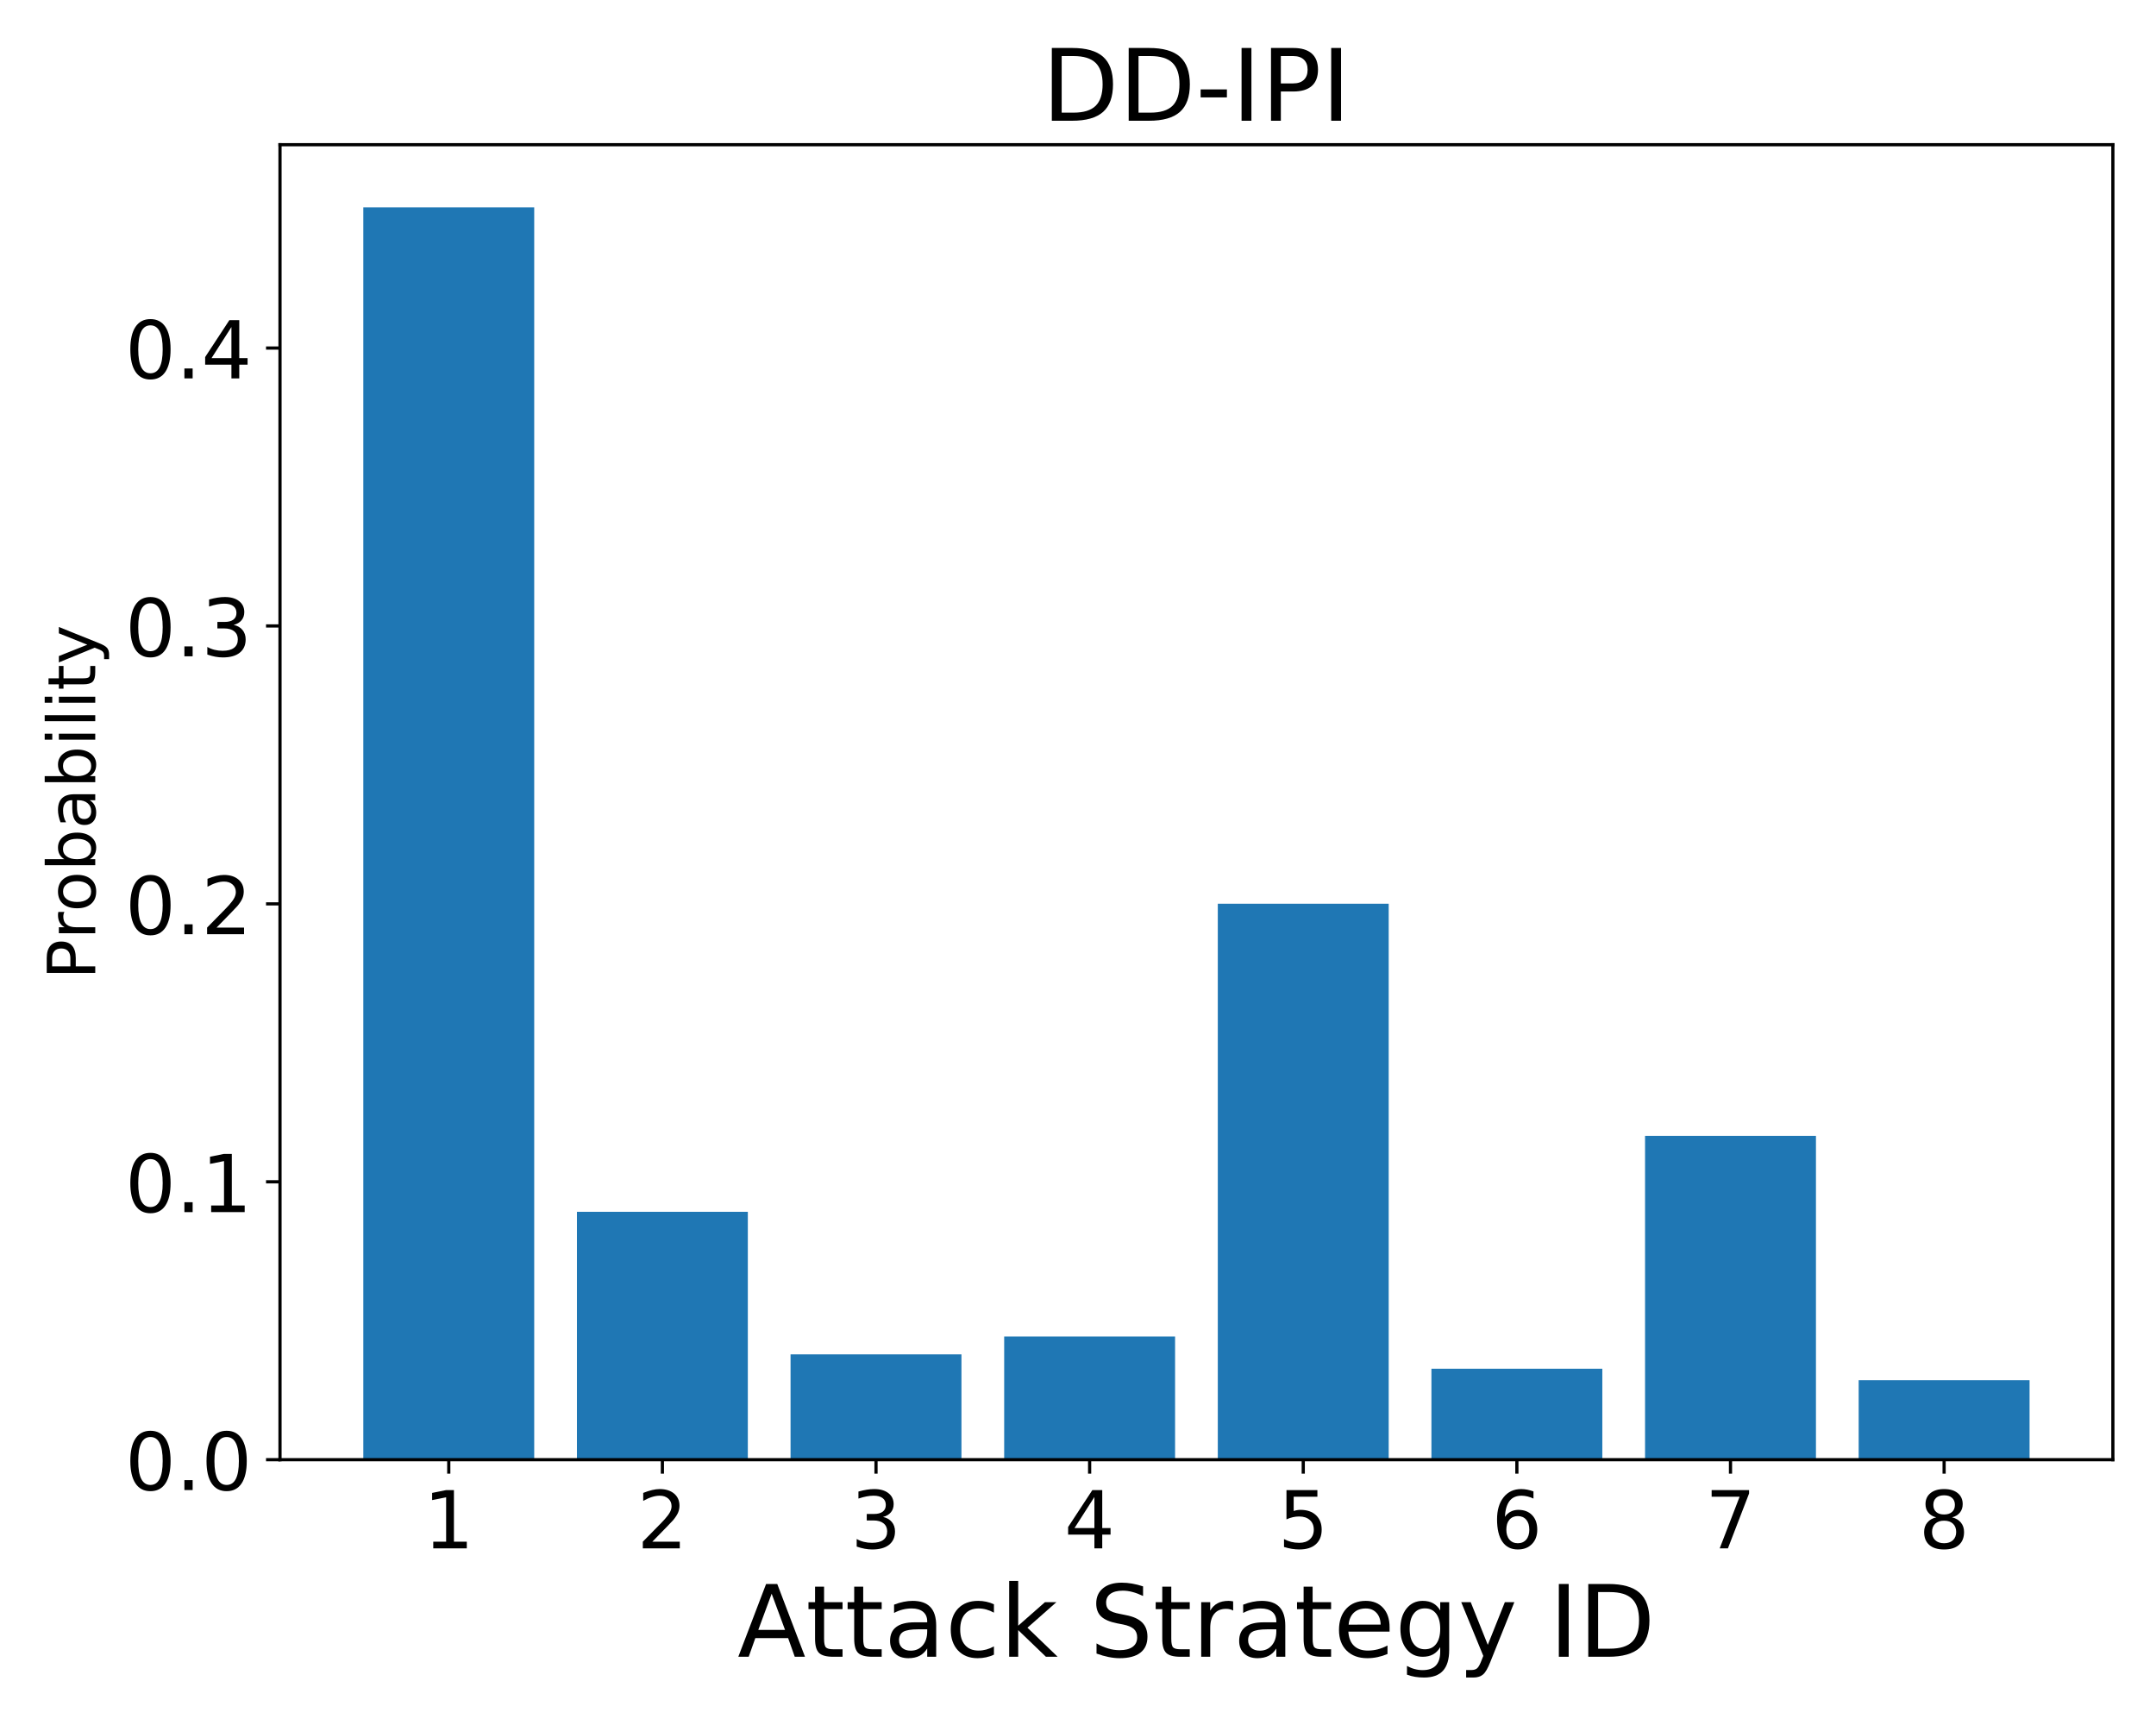
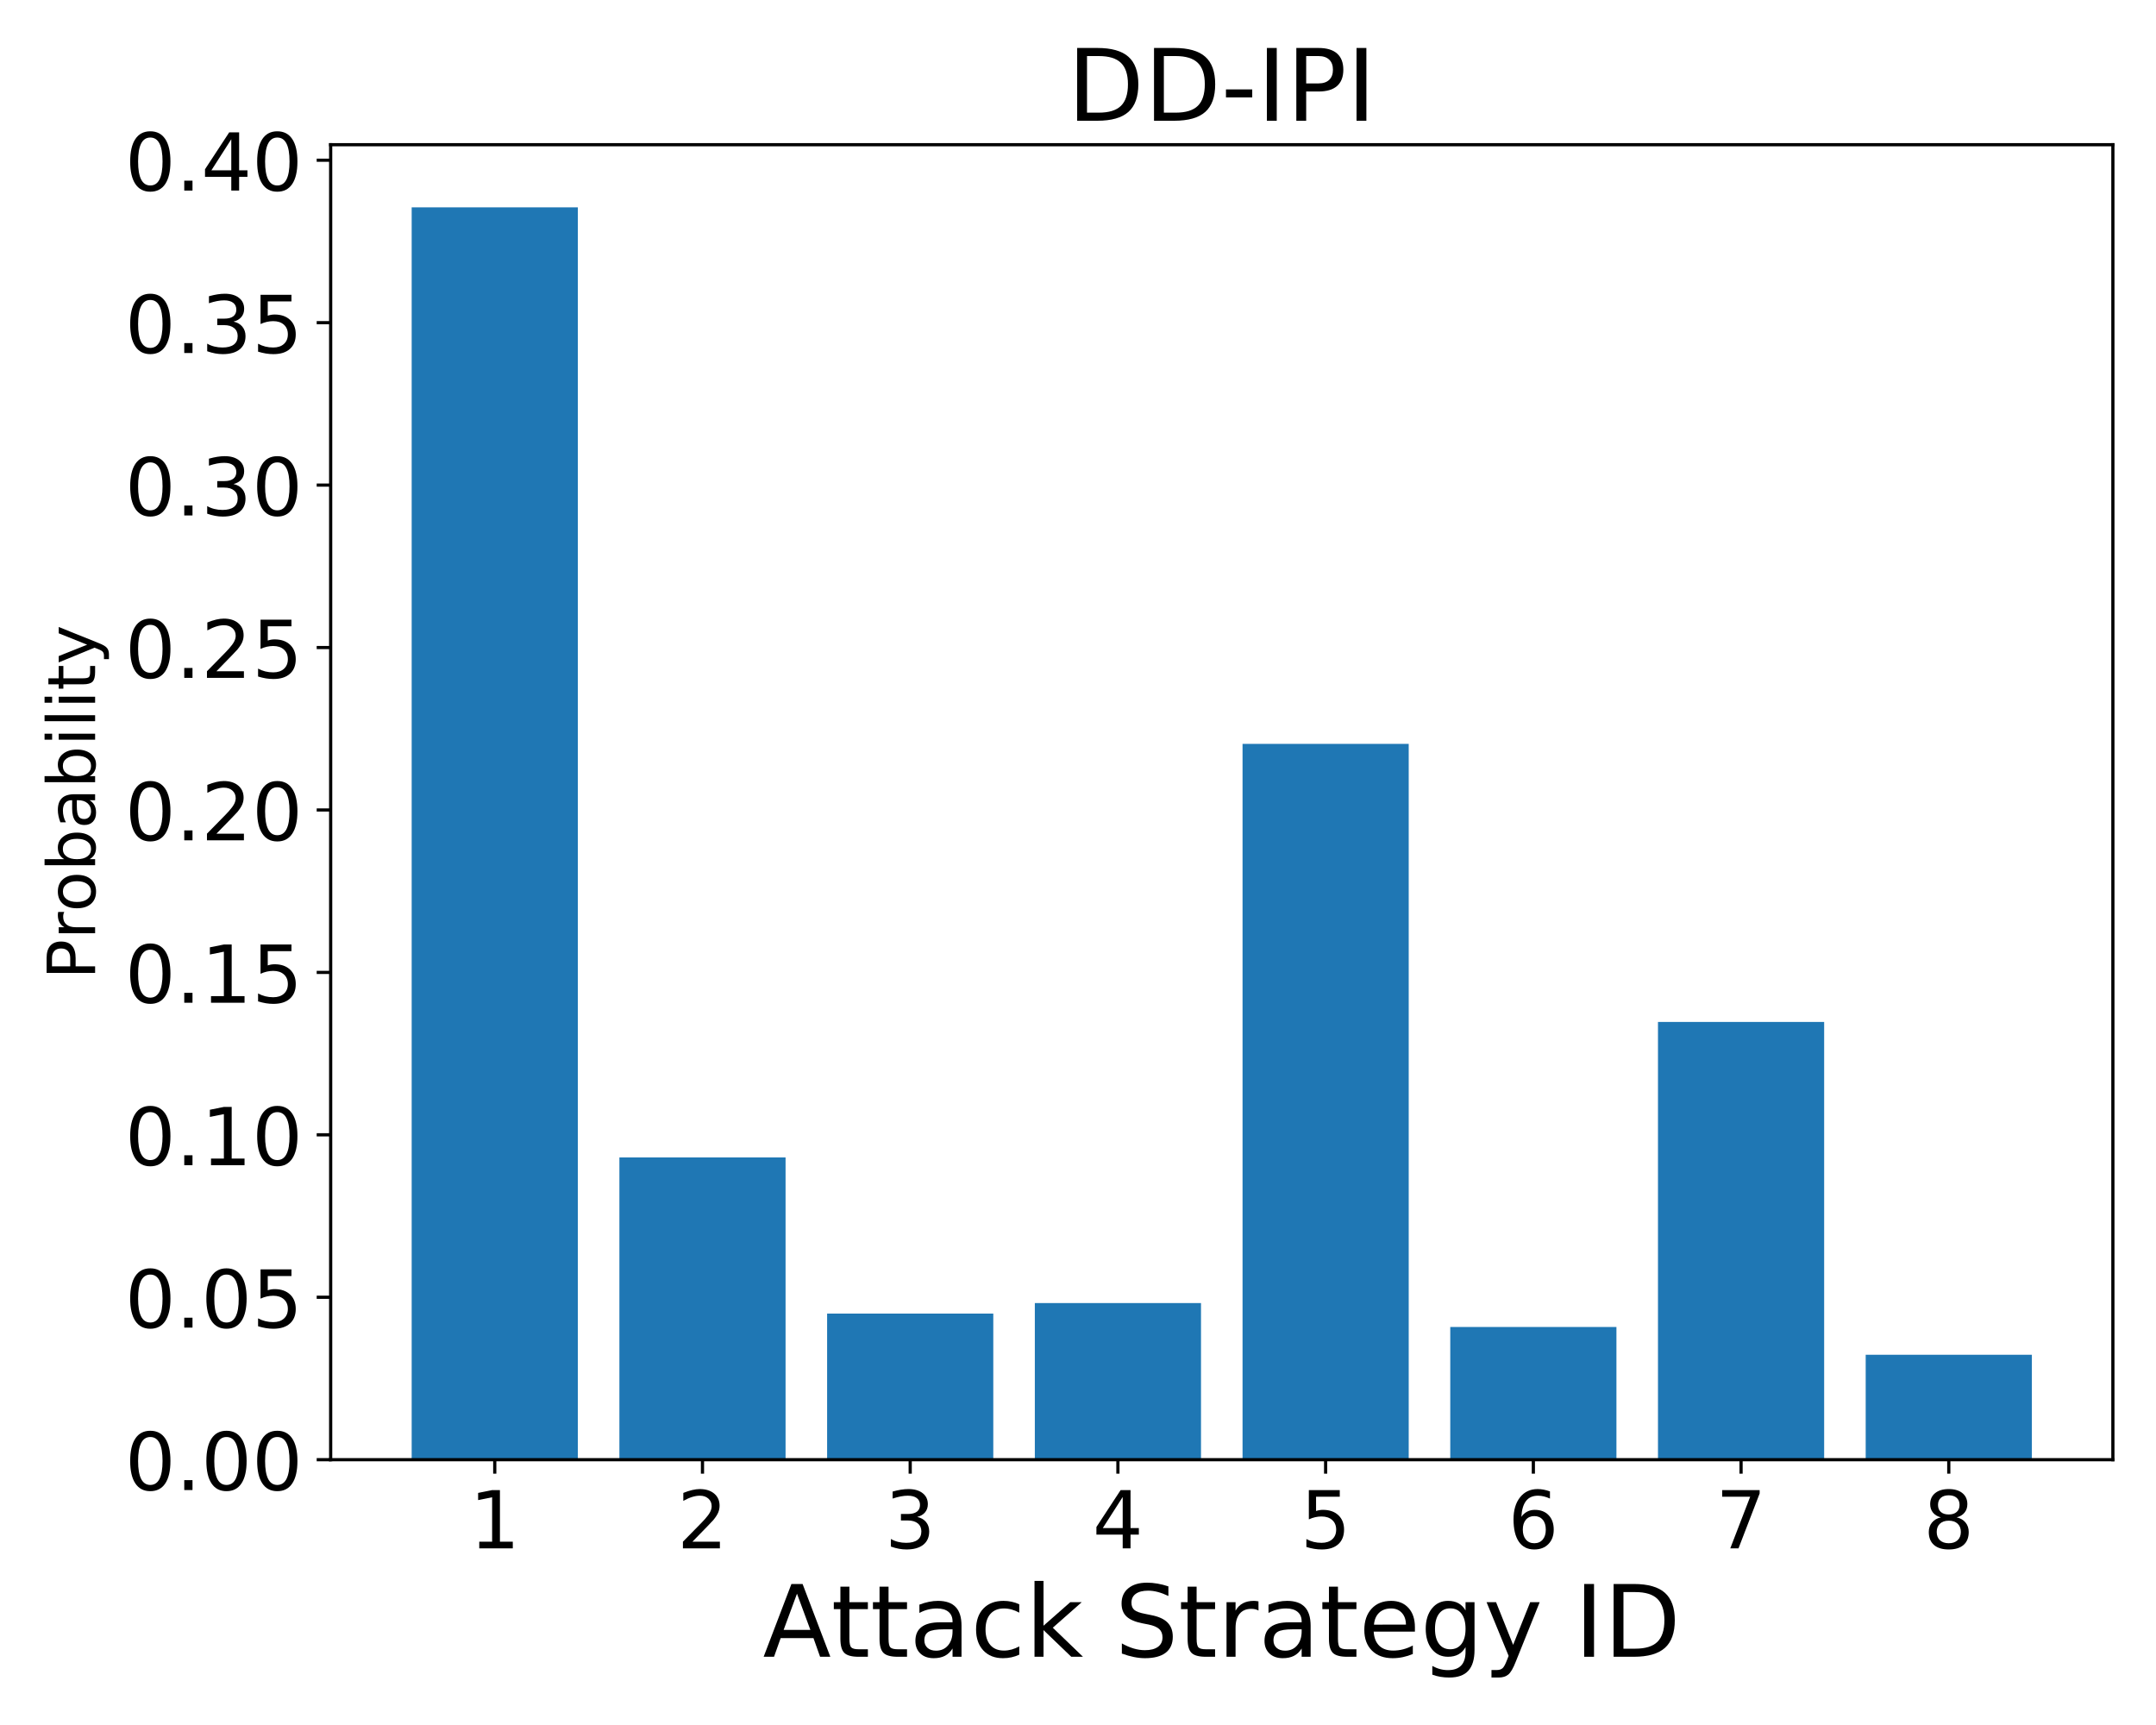
<svg xmlns="http://www.w3.org/2000/svg" xmlns:xlink="http://www.w3.org/1999/xlink" height="432pt" version="1.1" viewBox="0 0 540 432" width="540pt">
  <defs>
    <style type="text/css">
*{stroke-linecap:butt;stroke-linejoin:round;}
  </style>
  </defs>
  <g id="figure_1">
    <g id="patch_1">
      <path d="M 0 432  L 540 432  L 540 0  L 0 0  z " style="fill:#ffffff;" />
    </g>
    <g id="axes_1">
      <g id="patch_2">
-         <path d="M 70.13 365.56  L 529.2 365.56  L 529.2 36.24  L 70.13 36.24  z " style="fill:#ffffff;" />
+         <path d="M 82.82 365.56  L 529.2 365.56  L 529.2 36.24  L 82.82 36.24  z " style="fill:#ffffff;" />
      </g>
      <g id="patch_3">
-         <path clip-path="url(#pf186c8afc7)" d="M 90.997 365.56  L 133.801 365.56  L 133.801 51.922  L 90.997 51.922  z " style="fill:#1f77b4;" />
+         <path clip-path="url(#p97750544a1)" d="M 103.11 365.56  L 144.731 365.56  L 144.731 51.922  L 103.11 51.922  z " style="fill:#1f77b4;" />
      </g>
      <g id="patch_4">
-         <path clip-path="url(#pf186c8afc7)" d="M 144.501 365.56  L 187.305 365.56  L 187.305 303.478  L 144.501 303.478  z " style="fill:#1f77b4;" />
+         <path clip-path="url(#p97750544a1)" d="M 155.136 365.56  L 196.756 365.56  L 196.756 289.856  L 155.136 289.856  z " style="fill:#1f77b4;" />
      </g>
      <g id="patch_5">
-         <path clip-path="url(#pf186c8afc7)" d="M 198.006 365.56  L 240.81 365.56  L 240.81 339.184  L 198.006 339.184  z " style="fill:#1f77b4;" />
+         <path clip-path="url(#p97750544a1)" d="M 207.161 365.56  L 248.782 365.56  L 248.782 328.964  L 207.161 328.964  z " style="fill:#1f77b4;" />
      </g>
      <g id="patch_6">
-         <path clip-path="url(#pf186c8afc7)" d="M 251.511 365.56  L 294.315 365.56  L 294.315 334.699  L 251.511 334.699  z " style="fill:#1f77b4;" />
+         <path clip-path="url(#p97750544a1)" d="M 259.187 365.56  L 300.807 365.56  L 300.807 326.336  L 259.187 326.336  z " style="fill:#1f77b4;" />
      </g>
      <g id="patch_7">
-         <path clip-path="url(#pf186c8afc7)" d="M 305.015 365.56  L 347.819 365.56  L 347.819 226.325  L 305.015 226.325  z " style="fill:#1f77b4;" />
+         <path clip-path="url(#p97750544a1)" d="M 311.213 365.56  L 352.833 365.56  L 352.833 186.289  L 311.213 186.289  z " style="fill:#1f77b4;" />
      </g>
      <g id="patch_8">
-         <path clip-path="url(#pf186c8afc7)" d="M 358.52 365.56  L 401.324 365.56  L 401.324 342.773  L 358.52 342.773  z " style="fill:#1f77b4;" />
+         <path clip-path="url(#p97750544a1)" d="M 363.238 365.56  L 404.859 365.56  L 404.859 332.326  L 363.238 332.326  z " style="fill:#1f77b4;" />
      </g>
      <g id="patch_9">
-         <path clip-path="url(#pf186c8afc7)" d="M 412.025 365.56  L 454.829 365.56  L 454.829 284.459  L 412.025 284.459  z " style="fill:#1f77b4;" />
+         <path clip-path="url(#p97750544a1)" d="M 415.264 365.56  L 456.884 365.56  L 456.884 255.926  L 415.264 255.926  z " style="fill:#1f77b4;" />
      </g>
      <g id="patch_10">
-         <path clip-path="url(#pf186c8afc7)" d="M 465.529 365.56  L 508.333 365.56  L 508.333 345.644  L 465.529 345.644  z " style="fill:#1f77b4;" />
+         <path clip-path="url(#p97750544a1)" d="M 467.289 365.56  L 508.91 365.56  L 508.91 339.282  L 467.289 339.282  z " style="fill:#1f77b4;" />
      </g>
      <g id="matplotlib.axis_1">
        <g id="xtick_1">
          <g id="line2d_1">
            <defs>
-               <path d="M 0 0  L 0 3.5  " id="m4b13f8be29" style="stroke:#000000;stroke-width:0.8;" />
-             </defs>
-             <g>
-               <use style="stroke:#000000;stroke-width:0.8;" x="112.399" xlink:href="#m4b13f8be29" y="365.56" />
+               <path d="M 0 0  L 0 3.5  " id="m8340ebb035" style="stroke:#000000;stroke-width:0.8;" />
+             </defs>
+             <g>
+               <use style="stroke:#000000;stroke-width:0.8;" x="123.92" xlink:href="#m8340ebb035" y="365.56" />
            </g>
          </g>
          <g id="text_1">
            <defs>
              <path d="M 12.406 8.297  L 28.516 8.297  L 28.516 63.922  L 10.984 60.406  L 10.984 69.391  L 28.422 72.906  L 38.281 72.906  L 38.281 8.297  L 54.391 8.297  L 54.391 0  L 12.406 0  z " id="DejaVuSans-49" />
            </defs>
-             <g transform="translate(106.0362 387.7569)scale(0.2 -0.2)">
+             <g transform="translate(117.5578 387.7569)scale(0.2 -0.2)">
              <use xlink:href="#DejaVuSans-49" />
            </g>
          </g>
        </g>
        <g id="xtick_2">
          <g id="line2d_2">
            <g>
-               <use style="stroke:#000000;stroke-width:0.8;" x="165.903" xlink:href="#m4b13f8be29" y="365.56" />
+               <use style="stroke:#000000;stroke-width:0.8;" x="175.946" xlink:href="#m8340ebb035" y="365.56" />
            </g>
          </g>
          <g id="text_2">
            <defs>
              <path d="M 19.188 8.297  L 53.609 8.297  L 53.609 0  L 7.328 0  L 7.328 8.297  Q 12.938 14.109 22.625 23.891  Q 32.328 33.688 34.812 36.531  Q 39.547 41.844 41.422 45.531  Q 43.312 49.219 43.312 52.781  Q 43.312 58.594 39.234 62.25  Q 35.156 65.922 28.609 65.922  Q 23.969 65.922 18.812 64.312  Q 13.672 62.703 7.812 59.422  L 7.812 69.391  Q 13.766 71.781 18.938 73  Q 24.125 74.219 28.422 74.219  Q 39.75 74.219 46.484 68.547  Q 53.219 62.891 53.219 53.422  Q 53.219 48.922 51.531 44.891  Q 49.859 40.875 45.406 35.406  Q 44.188 33.984 37.641 27.219  Q 31.109 20.453 19.188 8.297  z " id="DejaVuSans-50" />
            </defs>
-             <g transform="translate(159.5408 387.7569)scale(0.2 -0.2)">
+             <g transform="translate(169.5834 387.7569)scale(0.2 -0.2)">
              <use xlink:href="#DejaVuSans-50" />
            </g>
          </g>
        </g>
        <g id="xtick_3">
          <g id="line2d_3">
            <g>
-               <use style="stroke:#000000;stroke-width:0.8;" x="219.408" xlink:href="#m4b13f8be29" y="365.56" />
+               <use style="stroke:#000000;stroke-width:0.8;" x="227.972" xlink:href="#m8340ebb035" y="365.56" />
            </g>
          </g>
          <g id="text_3">
            <defs>
              <path d="M 40.578 39.312  Q 47.656 37.797 51.625 33  Q 55.609 28.219 55.609 21.188  Q 55.609 10.406 48.188 4.484  Q 40.766 -1.422 27.094 -1.422  Q 22.516 -1.422 17.656 -0.516  Q 12.797 0.391 7.625 2.203  L 7.625 11.719  Q 11.719 9.328 16.594 8.109  Q 21.484 6.891 26.812 6.891  Q 36.078 6.891 40.938 10.547  Q 45.797 14.203 45.797 21.188  Q 45.797 27.641 41.281 31.266  Q 36.766 34.906 28.719 34.906  L 20.219 34.906  L 20.219 43.016  L 29.109 43.016  Q 36.375 43.016 40.234 45.922  Q 44.094 48.828 44.094 54.297  Q 44.094 59.906 40.109 62.906  Q 36.141 65.922 28.719 65.922  Q 24.656 65.922 20.016 65.031  Q 15.375 64.156 9.812 62.312  L 9.812 71.094  Q 15.438 72.656 20.344 73.438  Q 25.25 74.219 29.594 74.219  Q 40.828 74.219 47.359 69.109  Q 53.906 64.016 53.906 55.328  Q 53.906 49.266 50.438 45.094  Q 46.969 40.922 40.578 39.312  z " id="DejaVuSans-51" />
            </defs>
-             <g transform="translate(213.0455 387.7569)scale(0.2 -0.2)">
+             <g transform="translate(221.609 387.7569)scale(0.2 -0.2)">
              <use xlink:href="#DejaVuSans-51" />
            </g>
          </g>
        </g>
        <g id="xtick_4">
          <g id="line2d_4">
            <g>
-               <use style="stroke:#000000;stroke-width:0.8;" x="272.913" xlink:href="#m4b13f8be29" y="365.56" />
+               <use style="stroke:#000000;stroke-width:0.8;" x="279.997" xlink:href="#m8340ebb035" y="365.56" />
            </g>
          </g>
          <g id="text_4">
            <defs>
              <path d="M 37.797 64.312  L 12.891 25.391  L 37.797 25.391  z M 35.203 72.906  L 47.609 72.906  L 47.609 25.391  L 58.016 25.391  L 58.016 17.188  L 47.609 17.188  L 47.609 0  L 37.797 0  L 37.797 17.188  L 4.891 17.188  L 4.891 26.703  z " id="DejaVuSans-52" />
            </defs>
-             <g transform="translate(266.5502 387.7569)scale(0.2 -0.2)">
+             <g transform="translate(273.6347 387.7569)scale(0.2 -0.2)">
              <use xlink:href="#DejaVuSans-52" />
            </g>
          </g>
        </g>
        <g id="xtick_5">
          <g id="line2d_5">
            <g>
-               <use style="stroke:#000000;stroke-width:0.8;" x="326.417" xlink:href="#m4b13f8be29" y="365.56" />
+               <use style="stroke:#000000;stroke-width:0.8;" x="332.023" xlink:href="#m8340ebb035" y="365.56" />
            </g>
          </g>
          <g id="text_5">
            <defs>
              <path d="M 10.797 72.906  L 49.516 72.906  L 49.516 64.594  L 19.828 64.594  L 19.828 46.734  Q 21.969 47.469 24.109 47.828  Q 26.266 48.188 28.422 48.188  Q 40.625 48.188 47.75 41.5  Q 54.891 34.812 54.891 23.391  Q 54.891 11.625 47.562 5.094  Q 40.234 -1.422 26.906 -1.422  Q 22.312 -1.422 17.547 -0.641  Q 12.797 0.141 7.719 1.703  L 7.719 11.625  Q 12.109 9.234 16.797 8.062  Q 21.484 6.891 26.703 6.891  Q 35.156 6.891 40.078 11.328  Q 45.016 15.766 45.016 23.391  Q 45.016 31 40.078 35.438  Q 35.156 39.891 26.703 39.891  Q 22.75 39.891 18.812 39.016  Q 14.891 38.141 10.797 36.281  z " id="DejaVuSans-53" />
            </defs>
-             <g transform="translate(320.0548 387.7569)scale(0.2 -0.2)">
+             <g transform="translate(325.6603 387.7569)scale(0.2 -0.2)">
              <use xlink:href="#DejaVuSans-53" />
            </g>
          </g>
        </g>
        <g id="xtick_6">
          <g id="line2d_6">
            <g>
-               <use style="stroke:#000000;stroke-width:0.8;" x="379.922" xlink:href="#m4b13f8be29" y="365.56" />
+               <use style="stroke:#000000;stroke-width:0.8;" x="384.048" xlink:href="#m8340ebb035" y="365.56" />
            </g>
          </g>
          <g id="text_6">
            <defs>
              <path d="M 33.016 40.375  Q 26.375 40.375 22.484 35.828  Q 18.609 31.297 18.609 23.391  Q 18.609 15.531 22.484 10.953  Q 26.375 6.391 33.016 6.391  Q 39.656 6.391 43.531 10.953  Q 47.406 15.531 47.406 23.391  Q 47.406 31.297 43.531 35.828  Q 39.656 40.375 33.016 40.375  z M 52.594 71.297  L 52.594 62.312  Q 48.875 64.062 45.094 64.984  Q 41.312 65.922 37.594 65.922  Q 27.828 65.922 22.672 59.328  Q 17.531 52.734 16.797 39.406  Q 19.672 43.656 24.016 45.922  Q 28.375 48.188 33.594 48.188  Q 44.578 48.188 50.953 41.516  Q 57.328 34.859 57.328 23.391  Q 57.328 12.156 50.688 5.359  Q 44.047 -1.422 33.016 -1.422  Q 20.359 -1.422 13.672 8.266  Q 6.984 17.969 6.984 36.375  Q 6.984 53.656 15.188 63.938  Q 23.391 74.219 37.203 74.219  Q 40.922 74.219 44.703 73.484  Q 48.484 72.75 52.594 71.297  z " id="DejaVuSans-54" />
            </defs>
-             <g transform="translate(373.5595 387.7569)scale(0.2 -0.2)">
+             <g transform="translate(377.686 387.7569)scale(0.2 -0.2)">
              <use xlink:href="#DejaVuSans-54" />
            </g>
          </g>
        </g>
        <g id="xtick_7">
          <g id="line2d_7">
            <g>
-               <use style="stroke:#000000;stroke-width:0.8;" x="433.427" xlink:href="#m4b13f8be29" y="365.56" />
+               <use style="stroke:#000000;stroke-width:0.8;" x="436.074" xlink:href="#m8340ebb035" y="365.56" />
            </g>
          </g>
          <g id="text_7">
            <defs>
              <path d="M 8.203 72.906  L 55.078 72.906  L 55.078 68.703  L 28.609 0  L 18.312 0  L 43.219 64.594  L 8.203 64.594  z " id="DejaVuSans-55" />
            </defs>
-             <g transform="translate(427.0642 387.7569)scale(0.2 -0.2)">
+             <g transform="translate(429.7116 387.7569)scale(0.2 -0.2)">
              <use xlink:href="#DejaVuSans-55" />
            </g>
          </g>
        </g>
        <g id="xtick_8">
          <g id="line2d_8">
            <g>
-               <use style="stroke:#000000;stroke-width:0.8;" x="486.931" xlink:href="#m4b13f8be29" y="365.56" />
+               <use style="stroke:#000000;stroke-width:0.8;" x="488.1" xlink:href="#m8340ebb035" y="365.56" />
            </g>
          </g>
          <g id="text_8">
            <defs>
              <path d="M 31.781 34.625  Q 24.75 34.625 20.719 30.859  Q 16.703 27.094 16.703 20.516  Q 16.703 13.922 20.719 10.156  Q 24.75 6.391 31.781 6.391  Q 38.812 6.391 42.859 10.172  Q 46.922 13.969 46.922 20.516  Q 46.922 27.094 42.891 30.859  Q 38.875 34.625 31.781 34.625  z M 21.922 38.812  Q 15.578 40.375 12.031 44.719  Q 8.5 49.078 8.5 55.328  Q 8.5 64.062 14.719 69.141  Q 20.953 74.219 31.781 74.219  Q 42.672 74.219 48.875 69.141  Q 55.078 64.062 55.078 55.328  Q 55.078 49.078 51.531 44.719  Q 48 40.375 41.703 38.812  Q 48.828 37.156 52.797 32.312  Q 56.781 27.484 56.781 20.516  Q 56.781 9.906 50.312 4.234  Q 43.844 -1.422 31.781 -1.422  Q 19.734 -1.422 13.25 4.234  Q 6.781 9.906 6.781 20.516  Q 6.781 27.484 10.781 32.312  Q 14.797 37.156 21.922 38.812  z M 18.312 54.391  Q 18.312 48.734 21.844 45.562  Q 25.391 42.391 31.781 42.391  Q 38.141 42.391 41.719 45.562  Q 45.312 48.734 45.312 54.391  Q 45.312 60.062 41.719 63.234  Q 38.141 66.406 31.781 66.406  Q 25.391 66.406 21.844 63.234  Q 18.312 60.062 18.312 54.391  z " id="DejaVuSans-56" />
            </defs>
-             <g transform="translate(480.5688 387.7569)scale(0.2 -0.2)">
+             <g transform="translate(481.7372 387.7569)scale(0.2 -0.2)">
              <use xlink:href="#DejaVuSans-56" />
            </g>
          </g>
        </g>
        <g id="text_9">
          <defs>
            <path d="M 34.188 63.188  L 20.797 26.906  L 47.609 26.906  z M 28.609 72.906  L 39.797 72.906  L 67.578 0  L 57.328 0  L 50.688 18.703  L 17.828 18.703  L 11.188 0  L 0.781 0  z " id="DejaVuSans-65" />
            <path d="M 18.312 70.219  L 18.312 54.688  L 36.812 54.688  L 36.812 47.703  L 18.312 47.703  L 18.312 18.016  Q 18.312 11.328 20.141 9.422  Q 21.969 7.516 27.594 7.516  L 36.812 7.516  L 36.812 0  L 27.594 0  Q 17.188 0 13.234 3.875  Q 9.281 7.766 9.281 18.016  L 9.281 47.703  L 2.688 47.703  L 2.688 54.688  L 9.281 54.688  L 9.281 70.219  z " id="DejaVuSans-116" />
            <path d="M 34.281 27.484  Q 23.391 27.484 19.188 25  Q 14.984 22.516 14.984 16.5  Q 14.984 11.719 18.141 8.906  Q 21.297 6.109 26.703 6.109  Q 34.188 6.109 38.703 11.406  Q 43.219 16.703 43.219 25.484  L 43.219 27.484  z M 52.203 31.203  L 52.203 0  L 43.219 0  L 43.219 8.297  Q 40.141 3.328 35.547 0.953  Q 30.953 -1.422 24.312 -1.422  Q 15.922 -1.422 10.953 3.297  Q 6 8.016 6 15.922  Q 6 25.141 12.172 29.828  Q 18.359 34.516 30.609 34.516  L 43.219 34.516  L 43.219 35.406  Q 43.219 41.609 39.141 45  Q 35.062 48.391 27.688 48.391  Q 23 48.391 18.547 47.266  Q 14.109 46.141 10.016 43.891  L 10.016 52.203  Q 14.938 54.109 19.578 55.047  Q 24.219 56 28.609 56  Q 40.484 56 46.344 49.844  Q 52.203 43.703 52.203 31.203  z " id="DejaVuSans-97" />
            <path d="M 48.781 52.594  L 48.781 44.188  Q 44.969 46.297 41.141 47.344  Q 37.312 48.391 33.406 48.391  Q 24.656 48.391 19.812 42.844  Q 14.984 37.312 14.984 27.297  Q 14.984 17.281 19.812 11.734  Q 24.656 6.203 33.406 6.203  Q 37.312 6.203 41.141 7.25  Q 44.969 8.297 48.781 10.406  L 48.781 2.094  Q 45.016 0.344 40.984 -0.531  Q 36.969 -1.422 32.422 -1.422  Q 20.062 -1.422 12.781 6.344  Q 5.516 14.109 5.516 27.297  Q 5.516 40.672 12.859 48.328  Q 20.219 56 33.016 56  Q 37.156 56 41.109 55.141  Q 45.062 54.297 48.781 52.594  z " id="DejaVuSans-99" />
            <path d="M 9.078 75.984  L 18.109 75.984  L 18.109 31.109  L 44.922 54.688  L 56.391 54.688  L 27.391 29.109  L 57.625 0  L 45.906 0  L 18.109 26.703  L 18.109 0  L 9.078 0  z " id="DejaVuSans-107" />
            <path id="DejaVuSans-32" />
            <path d="M 53.516 70.516  L 53.516 60.891  Q 47.906 63.578 42.922 64.891  Q 37.938 66.219 33.297 66.219  Q 25.25 66.219 20.875 63.094  Q 16.5 59.969 16.5 54.203  Q 16.5 49.359 19.406 46.891  Q 22.312 44.438 30.422 42.922  L 36.375 41.703  Q 47.406 39.594 52.656 34.297  Q 57.906 29 57.906 20.125  Q 57.906 9.516 50.797 4.047  Q 43.703 -1.422 29.984 -1.422  Q 24.812 -1.422 18.969 -0.25  Q 13.141 0.922 6.891 3.219  L 6.891 13.375  Q 12.891 10.016 18.656 8.297  Q 24.422 6.594 29.984 6.594  Q 38.422 6.594 43.016 9.906  Q 47.609 13.234 47.609 19.391  Q 47.609 24.75 44.312 27.781  Q 41.016 30.812 33.5 32.328  L 27.484 33.5  Q 16.453 35.688 11.516 40.375  Q 6.594 45.062 6.594 53.422  Q 6.594 63.094 13.406 68.656  Q 20.219 74.219 32.172 74.219  Q 37.312 74.219 42.625 73.281  Q 47.953 72.359 53.516 70.516  z " id="DejaVuSans-83" />
            <path d="M 41.109 46.297  Q 39.594 47.172 37.812 47.578  Q 36.031 48 33.891 48  Q 26.266 48 22.188 43.047  Q 18.109 38.094 18.109 28.812  L 18.109 0  L 9.078 0  L 9.078 54.688  L 18.109 54.688  L 18.109 46.188  Q 20.953 51.172 25.484 53.578  Q 30.031 56 36.531 56  Q 37.453 56 38.578 55.875  Q 39.703 55.766 41.062 55.516  z " id="DejaVuSans-114" />
            <path d="M 56.203 29.594  L 56.203 25.203  L 14.891 25.203  Q 15.484 15.922 20.484 11.062  Q 25.484 6.203 34.422 6.203  Q 39.594 6.203 44.453 7.469  Q 49.312 8.734 54.109 11.281  L 54.109 2.781  Q 49.266 0.734 44.188 -0.344  Q 39.109 -1.422 33.891 -1.422  Q 20.797 -1.422 13.156 6.188  Q 5.516 13.812 5.516 26.812  Q 5.516 40.234 12.766 48.109  Q 20.016 56 32.328 56  Q 43.359 56 49.781 48.891  Q 56.203 41.797 56.203 29.594  z M 47.219 32.234  Q 47.125 39.594 43.094 43.984  Q 39.062 48.391 32.422 48.391  Q 24.906 48.391 20.391 44.141  Q 15.875 39.891 15.188 32.172  z " id="DejaVuSans-101" />
            <path d="M 45.406 27.984  Q 45.406 37.75 41.375 43.109  Q 37.359 48.484 30.078 48.484  Q 22.859 48.484 18.828 43.109  Q 14.797 37.75 14.797 27.984  Q 14.797 18.266 18.828 12.891  Q 22.859 7.516 30.078 7.516  Q 37.359 7.516 41.375 12.891  Q 45.406 18.266 45.406 27.984  z M 54.391 6.781  Q 54.391 -7.172 48.188 -13.984  Q 42 -20.797 29.203 -20.797  Q 24.469 -20.797 20.266 -20.094  Q 16.062 -19.391 12.109 -17.922  L 12.109 -9.188  Q 16.062 -11.328 19.922 -12.344  Q 23.781 -13.375 27.781 -13.375  Q 36.625 -13.375 41.016 -8.766  Q 45.406 -4.156 45.406 5.172  L 45.406 9.625  Q 42.625 4.781 38.281 2.391  Q 33.938 0 27.875 0  Q 17.828 0 11.672 7.656  Q 5.516 15.328 5.516 27.984  Q 5.516 40.672 11.672 48.328  Q 17.828 56 27.875 56  Q 33.938 56 38.281 53.609  Q 42.625 51.219 45.406 46.391  L 45.406 54.688  L 54.391 54.688  z " id="DejaVuSans-103" />
            <path d="M 32.172 -5.078  Q 28.375 -14.844 24.75 -17.812  Q 21.141 -20.797 15.094 -20.797  L 7.906 -20.797  L 7.906 -13.281  L 13.188 -13.281  Q 16.891 -13.281 18.938 -11.516  Q 21 -9.766 23.484 -3.219  L 25.094 0.875  L 2.984 54.688  L 12.5 54.688  L 29.594 11.922  L 46.688 54.688  L 56.203 54.688  z " id="DejaVuSans-121" />
            <path d="M 9.812 72.906  L 19.672 72.906  L 19.672 0  L 9.812 0  z " id="DejaVuSans-73" />
            <path d="M 19.672 64.797  L 19.672 8.109  L 31.594 8.109  Q 46.688 8.109 53.688 14.938  Q 60.688 21.781 60.688 36.531  Q 60.688 51.172 53.688 57.984  Q 46.688 64.797 31.594 64.797  z M 9.812 72.906  L 30.078 72.906  Q 51.266 72.906 61.172 64.094  Q 71.094 55.281 71.094 36.531  Q 71.094 17.672 61.125 8.828  Q 51.172 0 30.078 0  L 9.812 0  z " id="DejaVuSans-68" />
          </defs>
-           <g transform="translate(184.7255 414.9123)scale(0.25 -0.25)">
+           <g transform="translate(191.0705 414.9123)scale(0.25 -0.25)">
            <use xlink:href="#DejaVuSans-65" />
            <use x="68.393" xlink:href="#DejaVuSans-116" />
            <use x="107.602" xlink:href="#DejaVuSans-116" />
            <use x="146.811" xlink:href="#DejaVuSans-97" />
            <use x="208.09" xlink:href="#DejaVuSans-99" />
            <use x="263.07" xlink:href="#DejaVuSans-107" />
            <use x="320.98" xlink:href="#DejaVuSans-32" />
            <use x="352.768" xlink:href="#DejaVuSans-83" />
            <use x="416.244" xlink:href="#DejaVuSans-116" />
            <use x="455.453" xlink:href="#DejaVuSans-114" />
            <use x="496.566" xlink:href="#DejaVuSans-97" />
            <use x="557.846" xlink:href="#DejaVuSans-116" />
            <use x="597.055" xlink:href="#DejaVuSans-101" />
            <use x="658.578" xlink:href="#DejaVuSans-103" />
            <use x="722.055" xlink:href="#DejaVuSans-121" />
            <use x="781.234" xlink:href="#DejaVuSans-32" />
            <use x="813.021" xlink:href="#DejaVuSans-73" />
            <use x="842.514" xlink:href="#DejaVuSans-68" />
          </g>
        </g>
      </g>
      <g id="matplotlib.axis_2">
        <g id="ytick_1">
          <g id="line2d_9">
            <defs>
-               <path d="M 0 0  L -3.5 0  " id="m9778bdaec4" style="stroke:#000000;stroke-width:0.8;" />
-             </defs>
-             <g>
-               <use style="stroke:#000000;stroke-width:0.8;" x="70.13" xlink:href="#m9778bdaec4" y="365.56" />
+               <path d="M 0 0  L -3.5 0  " id="mcf46344753" style="stroke:#000000;stroke-width:0.8;" />
+             </defs>
+             <g>
+               <use style="stroke:#000000;stroke-width:0.8;" x="82.82" xlink:href="#mcf46344753" y="365.56" />
            </g>
          </g>
          <g id="text_10">
            <defs>
              <path d="M 31.781 66.406  Q 24.172 66.406 20.328 58.906  Q 16.5 51.422 16.5 36.375  Q 16.5 21.391 20.328 13.891  Q 24.172 6.391 31.781 6.391  Q 39.453 6.391 43.281 13.891  Q 47.125 21.391 47.125 36.375  Q 47.125 51.422 43.281 58.906  Q 39.453 66.406 31.781 66.406  z M 31.781 74.219  Q 44.047 74.219 50.516 64.516  Q 56.984 54.828 56.984 36.375  Q 56.984 17.969 50.516 8.266  Q 44.047 -1.422 31.781 -1.422  Q 19.531 -1.422 13.062 8.266  Q 6.594 17.969 6.594 36.375  Q 6.594 54.828 13.062 64.516  Q 19.531 74.219 31.781 74.219  z " id="DejaVuSans-48" />
              <path d="M 10.688 12.406  L 21 12.406  L 21 0  L 10.688 0  z " id="DejaVuSans-46" />
            </defs>
-             <g transform="translate(31.32375 373.1584)scale(0.2 -0.2)">
+             <g transform="translate(31.28875 373.1584)scale(0.2 -0.2)">
              <use xlink:href="#DejaVuSans-48" />
              <use x="63.623" xlink:href="#DejaVuSans-46" />
              <use x="95.41" xlink:href="#DejaVuSans-48" />
+               <use x="159.033" xlink:href="#DejaVuSans-48" />
            </g>
          </g>
        </g>
        <g id="ytick_2">
          <g id="line2d_10">
            <g>
-               <use style="stroke:#000000;stroke-width:0.8;" x="70.13" xlink:href="#m9778bdaec4" y="295.96" />
+               <use style="stroke:#000000;stroke-width:0.8;" x="82.82" xlink:href="#mcf46344753" y="324.881" />
            </g>
          </g>
          <g id="text_11">
-             <g transform="translate(31.32375 303.5588)scale(0.2 -0.2)">
-               <use xlink:href="#DejaVuSans-48" />
-               <use x="63.623" xlink:href="#DejaVuSans-46" />
-               <use x="95.41" xlink:href="#DejaVuSans-49" />
+             <g transform="translate(31.28875 332.4794)scale(0.2 -0.2)">
+               <use xlink:href="#DejaVuSans-48" />
+               <use x="63.623" xlink:href="#DejaVuSans-46" />
+               <use x="95.41" xlink:href="#DejaVuSans-48" />
+               <use x="159.033" xlink:href="#DejaVuSans-53" />
            </g>
          </g>
        </g>
        <g id="ytick_3">
          <g id="line2d_11">
            <g>
-               <use style="stroke:#000000;stroke-width:0.8;" x="70.13" xlink:href="#m9778bdaec4" y="226.361" />
+               <use style="stroke:#000000;stroke-width:0.8;" x="82.82" xlink:href="#mcf46344753" y="284.202" />
            </g>
          </g>
          <g id="text_12">
-             <g transform="translate(31.32375 233.9591)scale(0.2 -0.2)">
-               <use xlink:href="#DejaVuSans-48" />
-               <use x="63.623" xlink:href="#DejaVuSans-46" />
-               <use x="95.41" xlink:href="#DejaVuSans-50" />
+             <g transform="translate(31.28875 291.8003)scale(0.2 -0.2)">
+               <use xlink:href="#DejaVuSans-48" />
+               <use x="63.623" xlink:href="#DejaVuSans-46" />
+               <use x="95.41" xlink:href="#DejaVuSans-49" />
+               <use x="159.033" xlink:href="#DejaVuSans-48" />
            </g>
          </g>
        </g>
        <g id="ytick_4">
          <g id="line2d_12">
            <g>
-               <use style="stroke:#000000;stroke-width:0.8;" x="70.13" xlink:href="#m9778bdaec4" y="156.761" />
+               <use style="stroke:#000000;stroke-width:0.8;" x="82.82" xlink:href="#mcf46344753" y="243.523" />
            </g>
          </g>
          <g id="text_13">
-             <g transform="translate(31.32375 164.3594)scale(0.2 -0.2)">
-               <use xlink:href="#DejaVuSans-48" />
-               <use x="63.623" xlink:href="#DejaVuSans-46" />
-               <use x="95.41" xlink:href="#DejaVuSans-51" />
+             <g transform="translate(31.28875 251.1213)scale(0.2 -0.2)">
+               <use xlink:href="#DejaVuSans-48" />
+               <use x="63.623" xlink:href="#DejaVuSans-46" />
+               <use x="95.41" xlink:href="#DejaVuSans-49" />
+               <use x="159.033" xlink:href="#DejaVuSans-53" />
            </g>
          </g>
        </g>
        <g id="ytick_5">
          <g id="line2d_13">
            <g>
-               <use style="stroke:#000000;stroke-width:0.8;" x="70.13" xlink:href="#m9778bdaec4" y="87.161" />
+               <use style="stroke:#000000;stroke-width:0.8;" x="82.82" xlink:href="#mcf46344753" y="202.844" />
            </g>
          </g>
          <g id="text_14">
-             <g transform="translate(31.32375 94.75977)scale(0.2 -0.2)">
+             <g transform="translate(31.28875 210.4423)scale(0.2 -0.2)">
+               <use xlink:href="#DejaVuSans-48" />
+               <use x="63.623" xlink:href="#DejaVuSans-46" />
+               <use x="95.41" xlink:href="#DejaVuSans-50" />
+               <use x="159.033" xlink:href="#DejaVuSans-48" />
+             </g>
+           </g>
+         </g>
+         <g id="ytick_6">
+           <g id="line2d_14">
+             <g>
+               <use style="stroke:#000000;stroke-width:0.8;" x="82.82" xlink:href="#mcf46344753" y="162.165" />
+             </g>
+           </g>
+           <g id="text_15">
+             <g transform="translate(31.28875 169.7632)scale(0.2 -0.2)">
+               <use xlink:href="#DejaVuSans-48" />
+               <use x="63.623" xlink:href="#DejaVuSans-46" />
+               <use x="95.41" xlink:href="#DejaVuSans-50" />
+               <use x="159.033" xlink:href="#DejaVuSans-53" />
+             </g>
+           </g>
+         </g>
+         <g id="ytick_7">
+           <g id="line2d_15">
+             <g>
+               <use style="stroke:#000000;stroke-width:0.8;" x="82.82" xlink:href="#mcf46344753" y="121.486" />
+             </g>
+           </g>
+           <g id="text_16">
+             <g transform="translate(31.28875 129.0842)scale(0.2 -0.2)">
+               <use xlink:href="#DejaVuSans-48" />
+               <use x="63.623" xlink:href="#DejaVuSans-46" />
+               <use x="95.41" xlink:href="#DejaVuSans-51" />
+               <use x="159.033" xlink:href="#DejaVuSans-48" />
+             </g>
+           </g>
+         </g>
+         <g id="ytick_8">
+           <g id="line2d_16">
+             <g>
+               <use style="stroke:#000000;stroke-width:0.8;" x="82.82" xlink:href="#mcf46344753" y="80.807" />
+             </g>
+           </g>
+           <g id="text_17">
+             <g transform="translate(31.28875 88.40511)scale(0.2 -0.2)">
+               <use xlink:href="#DejaVuSans-48" />
+               <use x="63.623" xlink:href="#DejaVuSans-46" />
+               <use x="95.41" xlink:href="#DejaVuSans-51" />
+               <use x="159.033" xlink:href="#DejaVuSans-53" />
+             </g>
+           </g>
+         </g>
+         <g id="ytick_9">
+           <g id="line2d_17">
+             <g>
+               <use style="stroke:#000000;stroke-width:0.8;" x="82.82" xlink:href="#mcf46344753" y="40.128" />
+             </g>
+           </g>
+           <g id="text_18">
+             <g transform="translate(31.28875 47.72607)scale(0.2 -0.2)">
              <use xlink:href="#DejaVuSans-48" />
              <use x="63.623" xlink:href="#DejaVuSans-46" />
              <use x="95.41" xlink:href="#DejaVuSans-52" />
-             </g>
-           </g>
-         </g>
-         <g id="text_15">
+               <use x="159.033" xlink:href="#DejaVuSans-48" />
+             </g>
+           </g>
+         </g>
+         <g id="text_19">
          <defs>
            <path d="M 19.672 64.797  L 19.672 37.406  L 32.078 37.406  Q 38.969 37.406 42.719 40.969  Q 46.484 44.531 46.484 51.125  Q 46.484 57.672 42.719 61.234  Q 38.969 64.797 32.078 64.797  z M 9.812 72.906  L 32.078 72.906  Q 44.344 72.906 50.609 67.359  Q 56.891 61.812 56.891 51.125  Q 56.891 40.328 50.609 34.812  Q 44.344 29.297 32.078 29.297  L 19.672 29.297  L 19.672 0  L 9.812 0  z " id="DejaVuSans-80" />
            <path d="M 30.609 48.391  Q 23.391 48.391 19.188 42.75  Q 14.984 37.109 14.984 27.297  Q 14.984 17.484 19.156 11.844  Q 23.344 6.203 30.609 6.203  Q 37.797 6.203 41.984 11.859  Q 46.188 17.531 46.188 27.297  Q 46.188 37.016 41.984 42.703  Q 37.797 48.391 30.609 48.391  z M 30.609 56  Q 42.328 56 49.016 48.375  Q 55.719 40.766 55.719 27.297  Q 55.719 13.875 49.016 6.219  Q 42.328 -1.422 30.609 -1.422  Q 18.844 -1.422 12.172 6.219  Q 5.516 13.875 5.516 27.297  Q 5.516 40.766 12.172 48.375  Q 18.844 56 30.609 56  z " id="DejaVuSans-111" />
            <path d="M 48.688 27.297  Q 48.688 37.203 44.609 42.844  Q 40.531 48.484 33.406 48.484  Q 26.266 48.484 22.188 42.844  Q 18.109 37.203 18.109 27.297  Q 18.109 17.391 22.188 11.75  Q 26.266 6.109 33.406 6.109  Q 40.531 6.109 44.609 11.75  Q 48.688 17.391 48.688 27.297  z M 18.109 46.391  Q 20.953 51.266 25.266 53.625  Q 29.594 56 35.594 56  Q 45.562 56 51.781 48.094  Q 58.016 40.188 58.016 27.297  Q 58.016 14.406 51.781 6.484  Q 45.562 -1.422 35.594 -1.422  Q 29.594 -1.422 25.266 0.953  Q 20.953 3.328 18.109 8.203  L 18.109 0  L 9.078 0  L 9.078 75.984  L 18.109 75.984  z " id="DejaVuSans-98" />
            <path d="M 9.422 54.688  L 18.406 54.688  L 18.406 0  L 9.422 0  z M 9.422 75.984  L 18.406 75.984  L 18.406 64.594  L 9.422 64.594  z " id="DejaVuSans-105" />
            <path d="M 9.422 75.984  L 18.406 75.984  L 18.406 0  L 9.422 0  z " id="DejaVuSans-108" />
          </defs>
-           <g transform="translate(23.8576 245.2776)rotate(-90)scale(0.166667 -0.166667)">
+           <g transform="translate(23.8226 245.2776)rotate(-90)scale(0.166667 -0.166667)">
            <use xlink:href="#DejaVuSans-80" />
            <use x="60.287" xlink:href="#DejaVuSans-114" />
            <use x="101.369" xlink:href="#DejaVuSans-111" />
            <use x="162.551" xlink:href="#DejaVuSans-98" />
            <use x="226.027" xlink:href="#DejaVuSans-97" />
            <use x="287.307" xlink:href="#DejaVuSans-98" />
            <use x="350.783" xlink:href="#DejaVuSans-105" />
            <use x="378.566" xlink:href="#DejaVuSans-108" />
            <use x="406.35" xlink:href="#DejaVuSans-105" />
            <use x="434.133" xlink:href="#DejaVuSans-116" />
            <use x="473.342" xlink:href="#DejaVuSans-121" />
          </g>
        </g>
      </g>
      <g id="patch_11">
-         <path d="M 70.13 365.56  L 70.13 36.24  " style="fill:none;stroke:#000000;stroke-linecap:square;stroke-linejoin:miter;stroke-width:0.8;" />
+         <path d="M 82.82 365.56  L 82.82 36.24  " style="fill:none;stroke:#000000;stroke-linecap:square;stroke-linejoin:miter;stroke-width:0.8;" />
      </g>
      <g id="patch_12">
        <path d="M 529.2 365.56  L 529.2 36.24  " style="fill:none;stroke:#000000;stroke-linecap:square;stroke-linejoin:miter;stroke-width:0.8;" />
      </g>
      <g id="patch_13">
-         <path d="M 70.13 365.56  L 529.2 365.56  " style="fill:none;stroke:#000000;stroke-linecap:square;stroke-linejoin:miter;stroke-width:0.8;" />
+         <path d="M 82.82 365.56  L 529.2 365.56  " style="fill:none;stroke:#000000;stroke-linecap:square;stroke-linejoin:miter;stroke-width:0.8;" />
      </g>
      <g id="patch_14">
-         <path d="M 70.13 36.24  L 529.2 36.24  " style="fill:none;stroke:#000000;stroke-linecap:square;stroke-linejoin:miter;stroke-width:0.8;" />
-       </g>
-       <g id="text_16">
+         <path d="M 82.82 36.24  L 529.2 36.24  " style="fill:none;stroke:#000000;stroke-linecap:square;stroke-linejoin:miter;stroke-width:0.8;" />
+       </g>
+       <g id="text_20">
        <defs>
          <path d="M 4.891 31.391  L 31.203 31.391  L 31.203 23.391  L 4.891 23.391  z " id="DejaVuSans-45" />
        </defs>
-         <g transform="translate(260.9931 30.24)scale(0.25 -0.25)">
+         <g transform="translate(267.3381 30.24)scale(0.25 -0.25)">
          <use xlink:href="#DejaVuSans-68" />
          <use x="77.002" xlink:href="#DejaVuSans-68" />
          <use x="154.004" xlink:href="#DejaVuSans-45" />
          <use x="190.088" xlink:href="#DejaVuSans-73" />
          <use x="219.58" xlink:href="#DejaVuSans-80" />
          <use x="279.883" xlink:href="#DejaVuSans-73" />
        </g>
      </g>
    </g>
  </g>
  <defs>
-     <clipPath id="pf186c8afc7">
-       <rect height="329.32" width="459.07" x="70.13" y="36.24" />
+     <clipPath id="p97750544a1">
+       <rect height="329.32" width="446.38" x="82.82" y="36.24" />
    </clipPath>
  </defs>
</svg>
